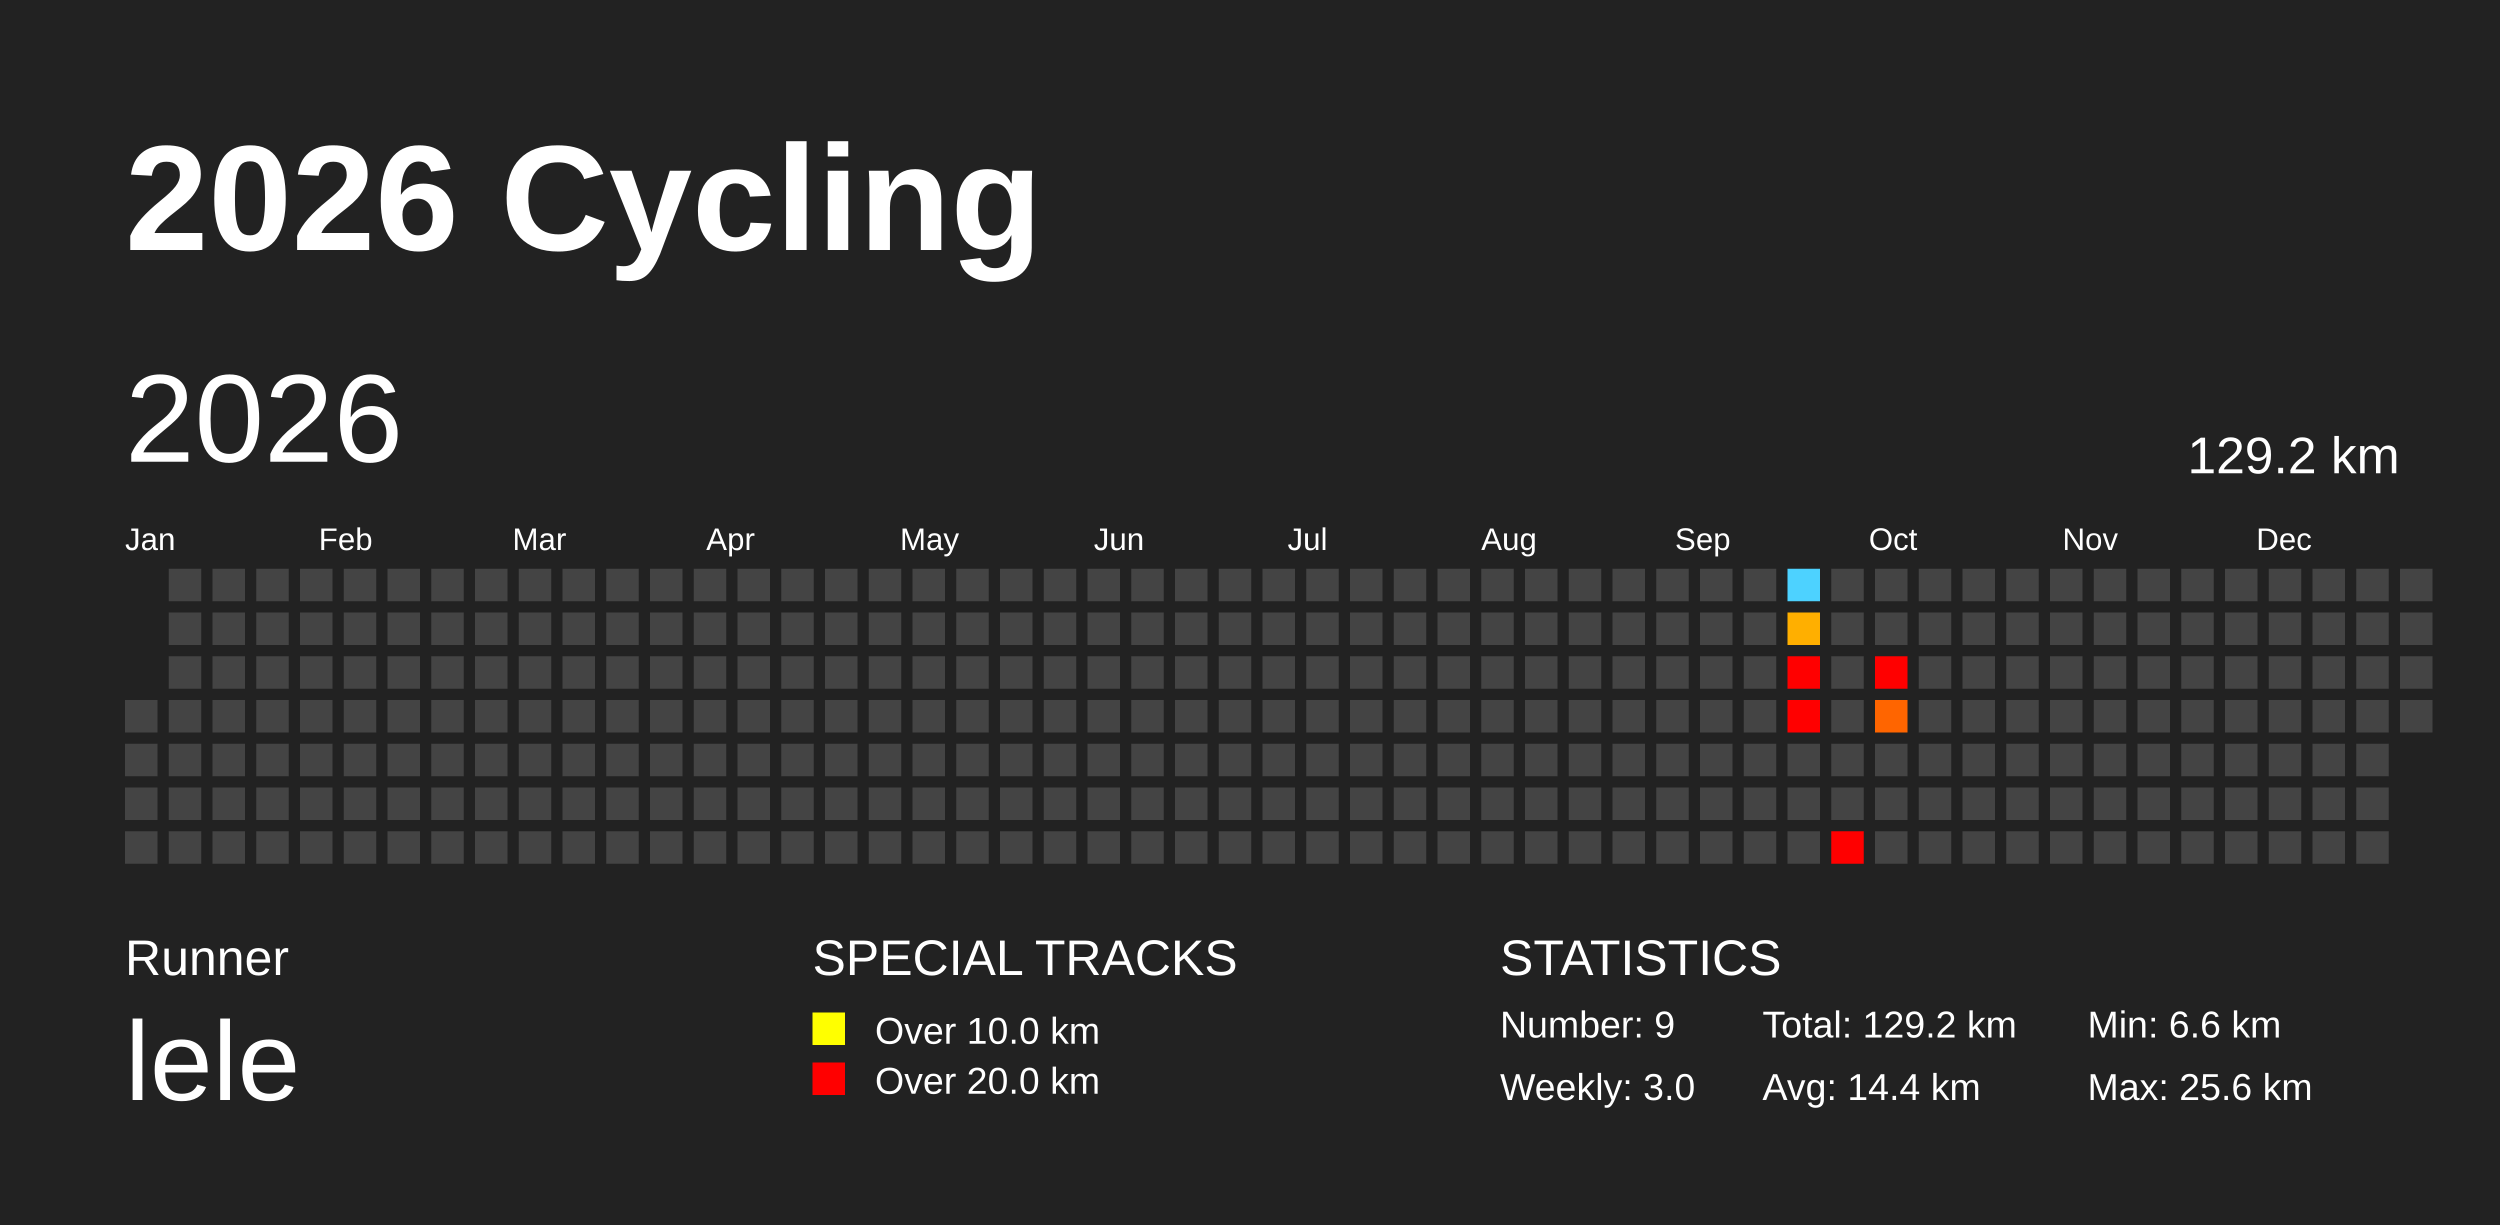
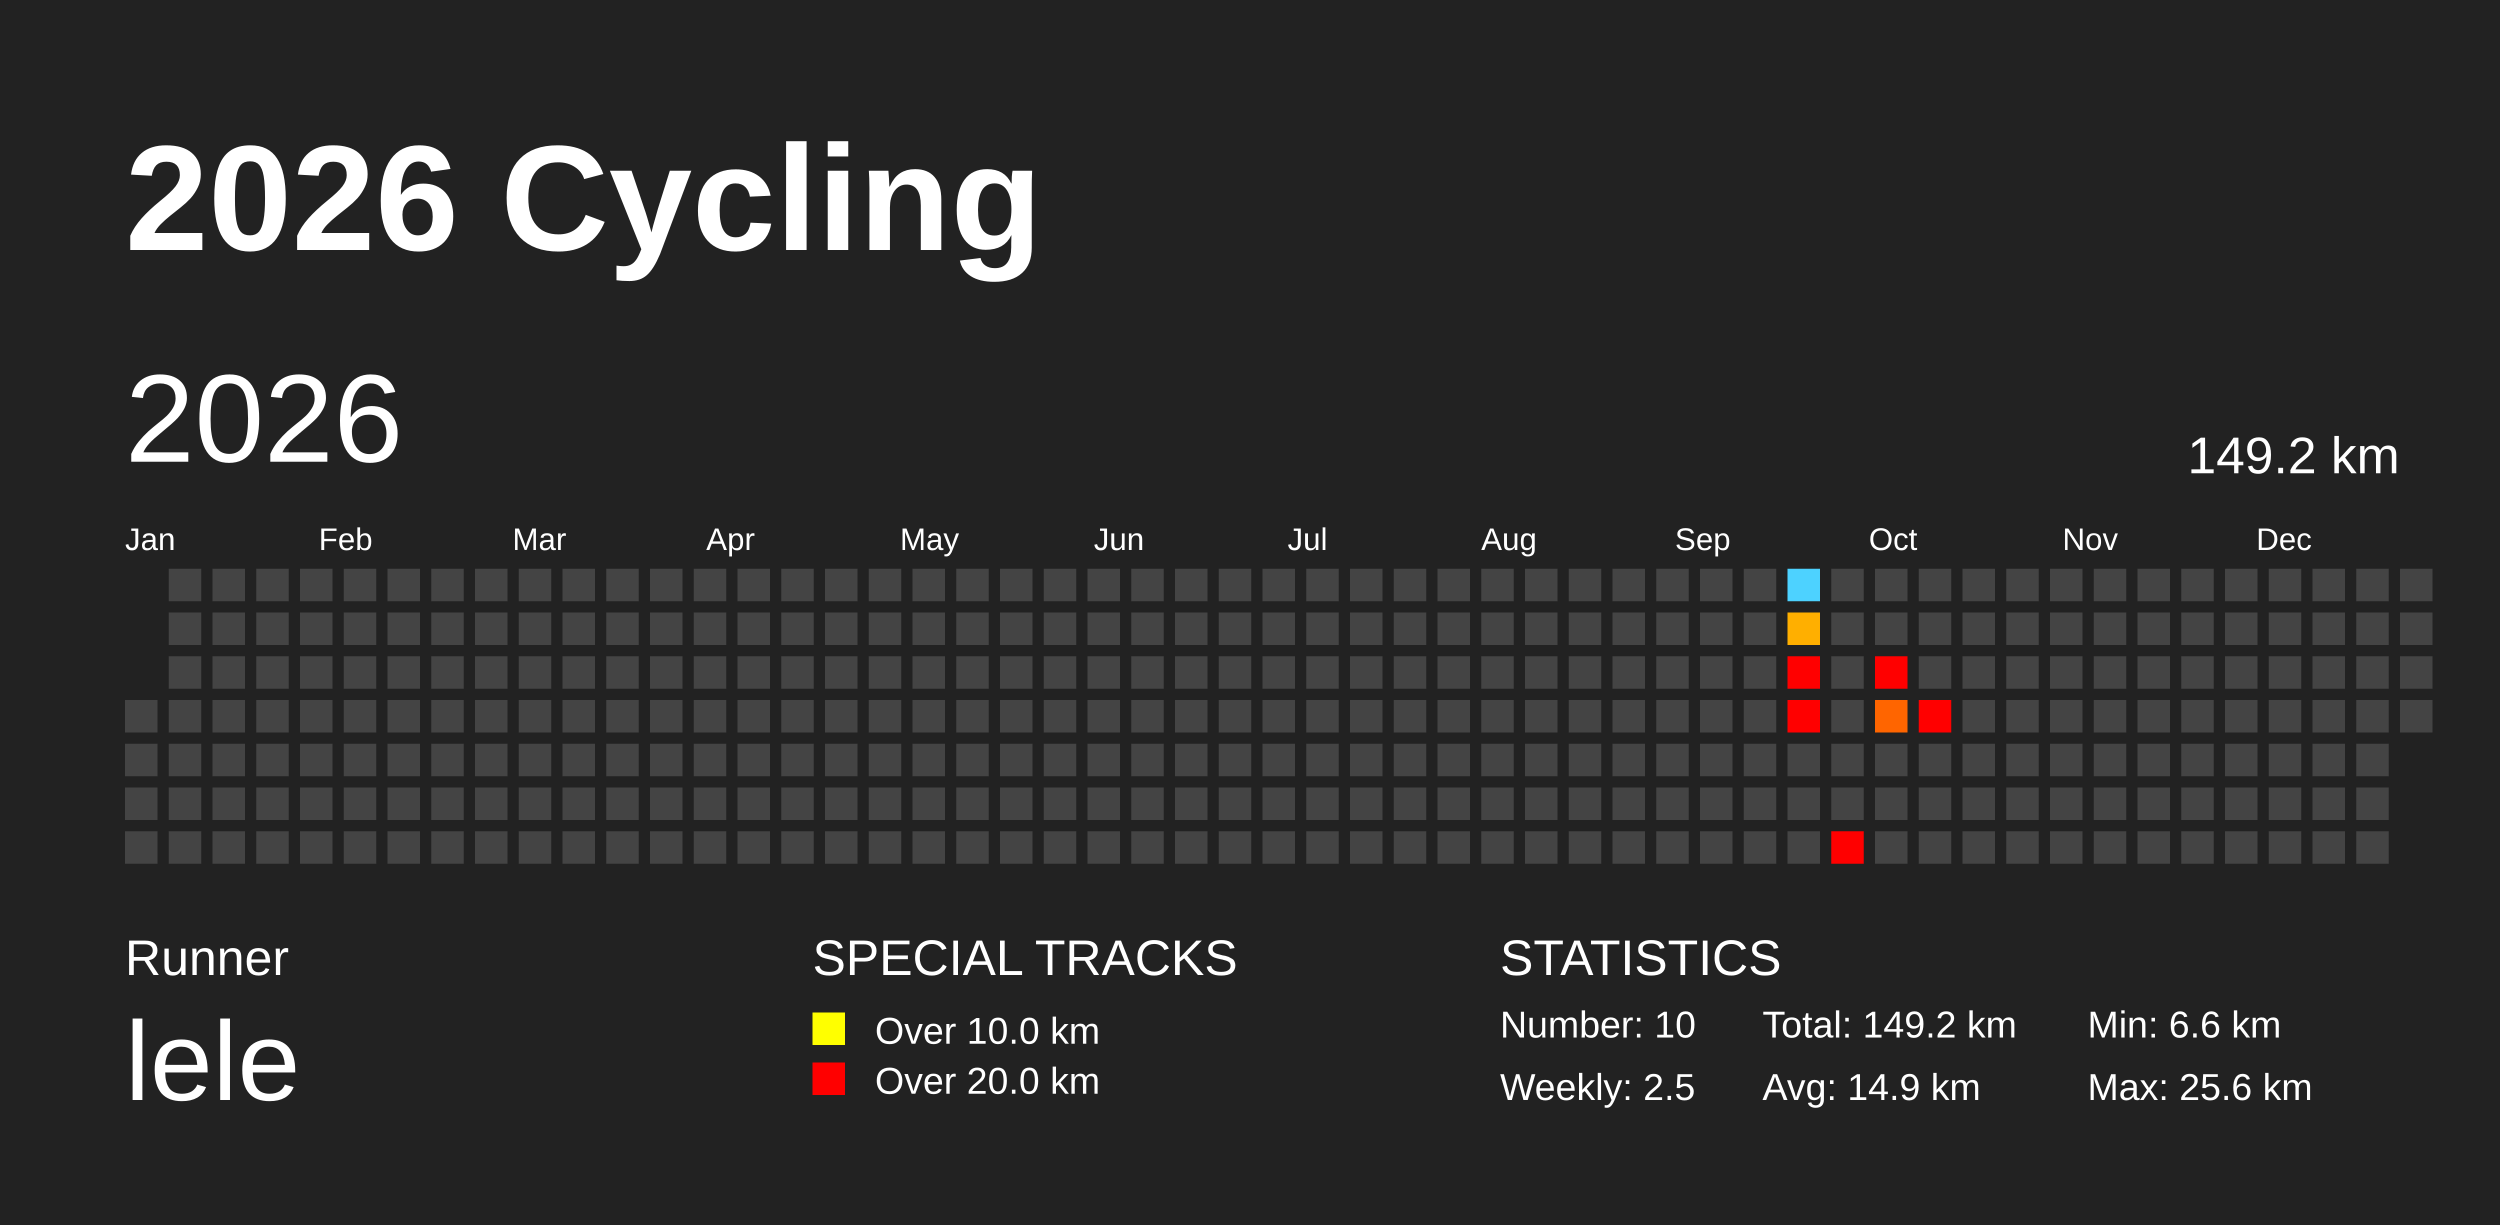
<svg xmlns="http://www.w3.org/2000/svg" baseProfile="full" height="98mm" version="1.1" viewBox="0,0,200,98" width="200mm">
  <defs>
    <pattern height="2" id="indoor-stripe" patternUnits="userSpaceOnUse" width="2">
      <line stroke="white" stroke-opacity="0.45" stroke-width="0.5" x1="0" x2="2" y1="2" y2="0" />
    </pattern>
  </defs>
  <rect fill="#222222" height="98" width="200" x="0" y="0" />
  <text fill="#FFFFFF" style="font-size:12px; font-family:Arial; font-weight:bold;" x="10" y="20">2026 Cycling</text>
  <text fill="#FFFFFF" style="font-size:4px; font-family:Arial" x="10" y="78">Runner</text>
  <text fill="#FFFFFF" style="font-size:9px; font-family:Arial" x="10" y="88">lele</text>
  <text fill="#FFFFFF" style="font-size:4px; font-family:Arial" x="65" y="78">SPECIAL TRACKS</text>
  <rect fill="yellow" height="2.6" width="2.6" x="65" y="81" />
  <text fill="#FFFFFF" style="font-size:3px; font-family:Arial" x="70" y="83.5">Over 10.0 km</text>
  <rect fill="red" height="2.6" width="2.6" x="65" y="85" />
  <text fill="#FFFFFF" style="font-size:3px; font-family:Arial" x="70" y="87.5">Over 20.0 km</text>
  <text fill="#FFFFFF" style="font-size:4px; font-family:Arial" x="120" y="78">STATISTICS</text>
-   <text fill="#FFFFFF" style="font-size:3px; font-family:Arial" x="120" y="83">Number: 9</text>
-   <text fill="#FFFFFF" style="font-size:3px; font-family:Arial" x="120" y="88">Weekly: 3.0</text>
-   <text fill="#FFFFFF" style="font-size:3px; font-family:Arial" x="141" y="83">Total: 129.2 km</text>
-   <text fill="#FFFFFF" style="font-size:3px; font-family:Arial" x="141" y="88">Avg: 14.4 km</text>
+   <text fill="#FFFFFF" style="font-size:3px; font-family:Arial" x="120" y="83">Number: 10</text>
+   <text fill="#FFFFFF" style="font-size:3px; font-family:Arial" x="120" y="88">Weekly: 2.5</text>
+   <text fill="#FFFFFF" style="font-size:3px; font-family:Arial" x="141" y="83">Total: 149.2 km</text>
+   <text fill="#FFFFFF" style="font-size:3px; font-family:Arial" x="141" y="88">Avg: 14.9 km</text>
  <text fill="#FFFFFF" style="font-size:3px; font-family:Arial" x="167" y="83">Min: 6.6 km</text>
  <text fill="#FFFFFF" style="font-size:3px; font-family:Arial" x="167" y="88">Max: 25.6 km</text>
  <text dominant-baseline="hanging" fill="#FFFFFF" style="font-size:10.0px; font-family:Arial;" x="10" y="30">2026</text>
-   <text dominant-baseline="hanging" fill="#FFFFFF" style="font-size:4.125px; font-family:Arial;" x="175" y="35">129.2 km</text>
+   <text dominant-baseline="hanging" fill="#FFFFFF" style="font-size:4.125px; font-family:Arial;" x="175" y="35">149.2 km</text>
  <text fill="#FFFFFF" style="font-size:2.5px; font-family:Arial" x="10.0" y="44">Jan</text>
  <text fill="#FFFFFF" style="font-size:2.5px; font-family:Arial" x="25.5" y="44">Feb</text>
  <text fill="#FFFFFF" style="font-size:2.5px; font-family:Arial" x="41.0" y="44">Mar</text>
  <text fill="#FFFFFF" style="font-size:2.5px; font-family:Arial" x="56.5" y="44">Apr</text>
  <text fill="#FFFFFF" style="font-size:2.5px; font-family:Arial" x="72.0" y="44">May</text>
  <text fill="#FFFFFF" style="font-size:2.5px; font-family:Arial" x="87.5" y="44">Jun</text>
  <text fill="#FFFFFF" style="font-size:2.5px; font-family:Arial" x="103.0" y="44">Jul</text>
  <text fill="#FFFFFF" style="font-size:2.5px; font-family:Arial" x="118.5" y="44">Aug</text>
  <text fill="#FFFFFF" style="font-size:2.5px; font-family:Arial" x="134.0" y="44">Sep</text>
  <text fill="#FFFFFF" style="font-size:2.5px; font-family:Arial" x="149.5" y="44">Oct</text>
  <text fill="#FFFFFF" style="font-size:2.5px; font-family:Arial" x="165.0" y="44">Nov</text>
  <text fill="#FFFFFF" style="font-size:2.5px; font-family:Arial" x="180.5" y="44">Dec</text>
  <rect fill="#444444" height="2.6" width="2.6" x="10.0" y="56.0" />
  <rect fill="#444444" height="2.6" width="2.6" x="10.0" y="59.5" />
  <rect fill="#444444" height="2.6" width="2.6" x="10.0" y="63.0" />
  <rect fill="#444444" height="2.6" width="2.6" x="10.0" y="66.5" />
  <rect fill="#444444" height="2.6" width="2.6" x="13.5" y="45.5" />
  <rect fill="#444444" height="2.6" width="2.6" x="13.5" y="49.0" />
  <rect fill="#444444" height="2.6" width="2.6" x="13.5" y="52.5" />
  <rect fill="#444444" height="2.6" width="2.6" x="13.5" y="56.0" />
  <rect fill="#444444" height="2.6" width="2.6" x="13.5" y="59.5" />
  <rect fill="#444444" height="2.6" width="2.6" x="13.5" y="63.0" />
  <rect fill="#444444" height="2.6" width="2.6" x="13.5" y="66.5" />
  <rect fill="#444444" height="2.6" width="2.6" x="17.0" y="45.5" />
  <rect fill="#444444" height="2.6" width="2.6" x="17.0" y="49.0" />
  <rect fill="#444444" height="2.6" width="2.6" x="17.0" y="52.5" />
  <rect fill="#444444" height="2.6" width="2.6" x="17.0" y="56.0" />
  <rect fill="#444444" height="2.6" width="2.6" x="17.0" y="59.5" />
  <rect fill="#444444" height="2.6" width="2.6" x="17.0" y="63.0" />
  <rect fill="#444444" height="2.6" width="2.6" x="17.0" y="66.5" />
  <rect fill="#444444" height="2.6" width="2.6" x="20.5" y="45.5" />
  <rect fill="#444444" height="2.6" width="2.6" x="20.5" y="49.0" />
  <rect fill="#444444" height="2.6" width="2.6" x="20.5" y="52.5" />
  <rect fill="#444444" height="2.6" width="2.6" x="20.5" y="56.0" />
  <rect fill="#444444" height="2.6" width="2.6" x="20.5" y="59.5" />
  <rect fill="#444444" height="2.6" width="2.6" x="20.5" y="63.0" />
  <rect fill="#444444" height="2.6" width="2.6" x="20.5" y="66.5" />
  <rect fill="#444444" height="2.6" width="2.6" x="24.0" y="45.5" />
  <rect fill="#444444" height="2.6" width="2.6" x="24.0" y="49.0" />
  <rect fill="#444444" height="2.6" width="2.6" x="24.0" y="52.5" />
  <rect fill="#444444" height="2.6" width="2.6" x="24.0" y="56.0" />
  <rect fill="#444444" height="2.6" width="2.6" x="24.0" y="59.5" />
  <rect fill="#444444" height="2.6" width="2.6" x="24.0" y="63.0" />
  <rect fill="#444444" height="2.6" width="2.6" x="24.0" y="66.5" />
  <rect fill="#444444" height="2.6" width="2.6" x="27.5" y="45.5" />
  <rect fill="#444444" height="2.6" width="2.6" x="27.5" y="49.0" />
  <rect fill="#444444" height="2.6" width="2.6" x="27.5" y="52.5" />
  <rect fill="#444444" height="2.6" width="2.6" x="27.5" y="56.0" />
  <rect fill="#444444" height="2.6" width="2.6" x="27.5" y="59.5" />
  <rect fill="#444444" height="2.6" width="2.6" x="27.5" y="63.0" />
  <rect fill="#444444" height="2.6" width="2.6" x="27.5" y="66.5" />
  <rect fill="#444444" height="2.6" width="2.6" x="31.0" y="45.5" />
  <rect fill="#444444" height="2.6" width="2.6" x="31.0" y="49.0" />
  <rect fill="#444444" height="2.6" width="2.6" x="31.0" y="52.5" />
  <rect fill="#444444" height="2.6" width="2.6" x="31.0" y="56.0" />
  <rect fill="#444444" height="2.6" width="2.6" x="31.0" y="59.5" />
  <rect fill="#444444" height="2.6" width="2.6" x="31.0" y="63.0" />
  <rect fill="#444444" height="2.6" width="2.6" x="31.0" y="66.5" />
  <rect fill="#444444" height="2.6" width="2.6" x="34.5" y="45.5" />
  <rect fill="#444444" height="2.6" width="2.6" x="34.5" y="49.0" />
  <rect fill="#444444" height="2.6" width="2.6" x="34.5" y="52.5" />
  <rect fill="#444444" height="2.6" width="2.6" x="34.5" y="56.0" />
  <rect fill="#444444" height="2.6" width="2.6" x="34.5" y="59.5" />
  <rect fill="#444444" height="2.6" width="2.6" x="34.5" y="63.0" />
  <rect fill="#444444" height="2.6" width="2.6" x="34.5" y="66.5" />
  <rect fill="#444444" height="2.6" width="2.6" x="38.0" y="45.5" />
  <rect fill="#444444" height="2.6" width="2.6" x="38.0" y="49.0" />
  <rect fill="#444444" height="2.6" width="2.6" x="38.0" y="52.5" />
  <rect fill="#444444" height="2.6" width="2.6" x="38.0" y="56.0" />
  <rect fill="#444444" height="2.6" width="2.6" x="38.0" y="59.5" />
  <rect fill="#444444" height="2.6" width="2.6" x="38.0" y="63.0" />
  <rect fill="#444444" height="2.6" width="2.6" x="38.0" y="66.5" />
  <rect fill="#444444" height="2.6" width="2.6" x="41.5" y="45.5" />
  <rect fill="#444444" height="2.6" width="2.6" x="41.5" y="49.0" />
  <rect fill="#444444" height="2.6" width="2.6" x="41.5" y="52.5" />
  <rect fill="#444444" height="2.6" width="2.6" x="41.5" y="56.0" />
  <rect fill="#444444" height="2.6" width="2.6" x="41.5" y="59.5" />
  <rect fill="#444444" height="2.6" width="2.6" x="41.5" y="63.0" />
  <rect fill="#444444" height="2.6" width="2.6" x="41.5" y="66.5" />
  <rect fill="#444444" height="2.6" width="2.6" x="45.0" y="45.5" />
  <rect fill="#444444" height="2.6" width="2.6" x="45.0" y="49.0" />
  <rect fill="#444444" height="2.6" width="2.6" x="45.0" y="52.5" />
  <rect fill="#444444" height="2.6" width="2.6" x="45.0" y="56.0" />
  <rect fill="#444444" height="2.6" width="2.6" x="45.0" y="59.5" />
  <rect fill="#444444" height="2.6" width="2.6" x="45.0" y="63.0" />
  <rect fill="#444444" height="2.6" width="2.6" x="45.0" y="66.5" />
  <rect fill="#444444" height="2.6" width="2.6" x="48.5" y="45.5" />
  <rect fill="#444444" height="2.6" width="2.6" x="48.5" y="49.0" />
  <rect fill="#444444" height="2.6" width="2.6" x="48.5" y="52.5" />
  <rect fill="#444444" height="2.6" width="2.6" x="48.5" y="56.0" />
  <rect fill="#444444" height="2.6" width="2.6" x="48.5" y="59.5" />
  <rect fill="#444444" height="2.6" width="2.6" x="48.5" y="63.0" />
  <rect fill="#444444" height="2.6" width="2.6" x="48.5" y="66.5" />
  <rect fill="#444444" height="2.6" width="2.6" x="52.0" y="45.5" />
  <rect fill="#444444" height="2.6" width="2.6" x="52.0" y="49.0" />
  <rect fill="#444444" height="2.6" width="2.6" x="52.0" y="52.5" />
  <rect fill="#444444" height="2.6" width="2.6" x="52.0" y="56.0" />
  <rect fill="#444444" height="2.6" width="2.6" x="52.0" y="59.5" />
  <rect fill="#444444" height="2.6" width="2.6" x="52.0" y="63.0" />
  <rect fill="#444444" height="2.6" width="2.6" x="52.0" y="66.5" />
  <rect fill="#444444" height="2.6" width="2.6" x="55.5" y="45.5" />
  <rect fill="#444444" height="2.6" width="2.6" x="55.5" y="49.0" />
  <rect fill="#444444" height="2.6" width="2.6" x="55.5" y="52.5" />
  <rect fill="#444444" height="2.6" width="2.6" x="55.5" y="56.0" />
  <rect fill="#444444" height="2.6" width="2.6" x="55.5" y="59.5" />
  <rect fill="#444444" height="2.6" width="2.6" x="55.5" y="63.0" />
  <rect fill="#444444" height="2.6" width="2.6" x="55.5" y="66.5" />
  <rect fill="#444444" height="2.6" width="2.6" x="59.0" y="45.5" />
  <rect fill="#444444" height="2.6" width="2.6" x="59.0" y="49.0" />
  <rect fill="#444444" height="2.6" width="2.6" x="59.0" y="52.5" />
  <rect fill="#444444" height="2.6" width="2.6" x="59.0" y="56.0" />
  <rect fill="#444444" height="2.6" width="2.6" x="59.0" y="59.5" />
  <rect fill="#444444" height="2.6" width="2.6" x="59.0" y="63.0" />
  <rect fill="#444444" height="2.6" width="2.6" x="59.0" y="66.5" />
  <rect fill="#444444" height="2.6" width="2.6" x="62.5" y="45.5" />
  <rect fill="#444444" height="2.6" width="2.6" x="62.5" y="49.0" />
  <rect fill="#444444" height="2.6" width="2.6" x="62.5" y="52.5" />
  <rect fill="#444444" height="2.6" width="2.6" x="62.5" y="56.0" />
  <rect fill="#444444" height="2.6" width="2.6" x="62.5" y="59.5" />
  <rect fill="#444444" height="2.6" width="2.6" x="62.5" y="63.0" />
  <rect fill="#444444" height="2.6" width="2.6" x="62.5" y="66.5" />
  <rect fill="#444444" height="2.6" width="2.6" x="66.0" y="45.5" />
  <rect fill="#444444" height="2.6" width="2.6" x="66.0" y="49.0" />
  <rect fill="#444444" height="2.6" width="2.6" x="66.0" y="52.5" />
  <rect fill="#444444" height="2.6" width="2.6" x="66.0" y="56.0" />
  <rect fill="#444444" height="2.6" width="2.6" x="66.0" y="59.5" />
  <rect fill="#444444" height="2.6" width="2.6" x="66.0" y="63.0" />
  <rect fill="#444444" height="2.6" width="2.6" x="66.0" y="66.5" />
  <rect fill="#444444" height="2.6" width="2.6" x="69.5" y="45.5" />
  <rect fill="#444444" height="2.6" width="2.6" x="69.5" y="49.0" />
  <rect fill="#444444" height="2.6" width="2.6" x="69.5" y="52.5" />
  <rect fill="#444444" height="2.6" width="2.6" x="69.5" y="56.0" />
  <rect fill="#444444" height="2.6" width="2.6" x="69.5" y="59.5" />
  <rect fill="#444444" height="2.6" width="2.6" x="69.5" y="63.0" />
  <rect fill="#444444" height="2.6" width="2.6" x="69.5" y="66.5" />
  <rect fill="#444444" height="2.6" width="2.6" x="73.0" y="45.5" />
  <rect fill="#444444" height="2.6" width="2.6" x="73.0" y="49.0" />
  <rect fill="#444444" height="2.6" width="2.6" x="73.0" y="52.5" />
  <rect fill="#444444" height="2.6" width="2.6" x="73.0" y="56.0" />
  <rect fill="#444444" height="2.6" width="2.6" x="73.0" y="59.5" />
  <rect fill="#444444" height="2.6" width="2.6" x="73.0" y="63.0" />
  <rect fill="#444444" height="2.6" width="2.6" x="73.0" y="66.5" />
  <rect fill="#444444" height="2.6" width="2.6" x="76.5" y="45.5" />
  <rect fill="#444444" height="2.6" width="2.6" x="76.5" y="49.0" />
  <rect fill="#444444" height="2.6" width="2.6" x="76.5" y="52.5" />
  <rect fill="#444444" height="2.6" width="2.6" x="76.5" y="56.0" />
  <rect fill="#444444" height="2.6" width="2.6" x="76.5" y="59.5" />
  <rect fill="#444444" height="2.6" width="2.6" x="76.5" y="63.0" />
  <rect fill="#444444" height="2.6" width="2.6" x="76.5" y="66.5" />
  <rect fill="#444444" height="2.6" width="2.6" x="80.0" y="45.5" />
  <rect fill="#444444" height="2.6" width="2.6" x="80.0" y="49.0" />
  <rect fill="#444444" height="2.6" width="2.6" x="80.0" y="52.5" />
  <rect fill="#444444" height="2.6" width="2.6" x="80.0" y="56.0" />
  <rect fill="#444444" height="2.6" width="2.6" x="80.0" y="59.5" />
  <rect fill="#444444" height="2.6" width="2.6" x="80.0" y="63.0" />
  <rect fill="#444444" height="2.6" width="2.6" x="80.0" y="66.5" />
  <rect fill="#444444" height="2.6" width="2.6" x="83.5" y="45.5" />
  <rect fill="#444444" height="2.6" width="2.6" x="83.5" y="49.0" />
  <rect fill="#444444" height="2.6" width="2.6" x="83.5" y="52.5" />
  <rect fill="#444444" height="2.6" width="2.6" x="83.5" y="56.0" />
  <rect fill="#444444" height="2.6" width="2.6" x="83.5" y="59.5" />
  <rect fill="#444444" height="2.6" width="2.6" x="83.5" y="63.0" />
  <rect fill="#444444" height="2.6" width="2.6" x="83.5" y="66.5" />
  <rect fill="#444444" height="2.6" width="2.6" x="87.0" y="45.5" />
  <rect fill="#444444" height="2.6" width="2.6" x="87.0" y="49.0" />
  <rect fill="#444444" height="2.6" width="2.6" x="87.0" y="52.5" />
  <rect fill="#444444" height="2.6" width="2.6" x="87.0" y="56.0" />
  <rect fill="#444444" height="2.6" width="2.6" x="87.0" y="59.5" />
  <rect fill="#444444" height="2.6" width="2.6" x="87.0" y="63.0" />
  <rect fill="#444444" height="2.6" width="2.6" x="87.0" y="66.5" />
  <rect fill="#444444" height="2.6" width="2.6" x="90.5" y="45.5" />
  <rect fill="#444444" height="2.6" width="2.6" x="90.5" y="49.0" />
  <rect fill="#444444" height="2.6" width="2.6" x="90.5" y="52.5" />
  <rect fill="#444444" height="2.6" width="2.6" x="90.5" y="56.0" />
  <rect fill="#444444" height="2.6" width="2.6" x="90.5" y="59.5" />
  <rect fill="#444444" height="2.6" width="2.6" x="90.5" y="63.0" />
  <rect fill="#444444" height="2.6" width="2.6" x="90.5" y="66.5" />
  <rect fill="#444444" height="2.6" width="2.6" x="94.0" y="45.5" />
  <rect fill="#444444" height="2.6" width="2.6" x="94.0" y="49.0" />
  <rect fill="#444444" height="2.6" width="2.6" x="94.0" y="52.5" />
  <rect fill="#444444" height="2.6" width="2.6" x="94.0" y="56.0" />
  <rect fill="#444444" height="2.6" width="2.6" x="94.0" y="59.5" />
  <rect fill="#444444" height="2.6" width="2.6" x="94.0" y="63.0" />
  <rect fill="#444444" height="2.6" width="2.6" x="94.0" y="66.5" />
  <rect fill="#444444" height="2.6" width="2.6" x="97.5" y="45.5" />
  <rect fill="#444444" height="2.6" width="2.6" x="97.5" y="49.0" />
  <rect fill="#444444" height="2.6" width="2.6" x="97.5" y="52.5" />
  <rect fill="#444444" height="2.6" width="2.6" x="97.5" y="56.0" />
  <rect fill="#444444" height="2.6" width="2.6" x="97.5" y="59.5" />
  <rect fill="#444444" height="2.6" width="2.6" x="97.5" y="63.0" />
  <rect fill="#444444" height="2.6" width="2.6" x="97.5" y="66.5" />
  <rect fill="#444444" height="2.6" width="2.6" x="101.0" y="45.5" />
  <rect fill="#444444" height="2.6" width="2.6" x="101.0" y="49.0" />
  <rect fill="#444444" height="2.6" width="2.6" x="101.0" y="52.5" />
  <rect fill="#444444" height="2.6" width="2.6" x="101.0" y="56.0" />
  <rect fill="#444444" height="2.6" width="2.6" x="101.0" y="59.5" />
  <rect fill="#444444" height="2.6" width="2.6" x="101.0" y="63.0" />
  <rect fill="#444444" height="2.6" width="2.6" x="101.0" y="66.5" />
  <rect fill="#444444" height="2.6" width="2.6" x="104.5" y="45.5" />
  <rect fill="#444444" height="2.6" width="2.6" x="104.5" y="49.0" />
  <rect fill="#444444" height="2.6" width="2.6" x="104.5" y="52.5" />
  <rect fill="#444444" height="2.6" width="2.6" x="104.5" y="56.0" />
  <rect fill="#444444" height="2.6" width="2.6" x="104.5" y="59.5" />
  <rect fill="#444444" height="2.6" width="2.6" x="104.5" y="63.0" />
  <rect fill="#444444" height="2.6" width="2.6" x="104.5" y="66.5" />
  <rect fill="#444444" height="2.6" width="2.6" x="108.0" y="45.5" />
  <rect fill="#444444" height="2.6" width="2.6" x="108.0" y="49.0" />
  <rect fill="#444444" height="2.6" width="2.6" x="108.0" y="52.5" />
  <rect fill="#444444" height="2.6" width="2.6" x="108.0" y="56.0" />
  <rect fill="#444444" height="2.6" width="2.6" x="108.0" y="59.5" />
  <rect fill="#444444" height="2.6" width="2.6" x="108.0" y="63.0" />
  <rect fill="#444444" height="2.6" width="2.6" x="108.0" y="66.5" />
  <rect fill="#444444" height="2.6" width="2.6" x="111.5" y="45.5" />
  <rect fill="#444444" height="2.6" width="2.6" x="111.5" y="49.0" />
  <rect fill="#444444" height="2.6" width="2.6" x="111.5" y="52.5" />
  <rect fill="#444444" height="2.6" width="2.6" x="111.5" y="56.0" />
  <rect fill="#444444" height="2.6" width="2.6" x="111.5" y="59.5" />
  <rect fill="#444444" height="2.6" width="2.6" x="111.5" y="63.0" />
  <rect fill="#444444" height="2.6" width="2.6" x="111.5" y="66.5" />
  <rect fill="#444444" height="2.6" width="2.6" x="115.0" y="45.5" />
  <rect fill="#444444" height="2.6" width="2.6" x="115.0" y="49.0" />
  <rect fill="#444444" height="2.6" width="2.6" x="115.0" y="52.5" />
  <rect fill="#444444" height="2.6" width="2.6" x="115.0" y="56.0" />
  <rect fill="#444444" height="2.6" width="2.6" x="115.0" y="59.5" />
  <rect fill="#444444" height="2.6" width="2.6" x="115.0" y="63.0" />
  <rect fill="#444444" height="2.6" width="2.6" x="115.0" y="66.5" />
  <rect fill="#444444" height="2.6" width="2.6" x="118.5" y="45.5" />
  <rect fill="#444444" height="2.6" width="2.6" x="118.5" y="49.0" />
  <rect fill="#444444" height="2.6" width="2.6" x="118.5" y="52.5" />
  <rect fill="#444444" height="2.6" width="2.6" x="118.5" y="56.0" />
  <rect fill="#444444" height="2.6" width="2.6" x="118.5" y="59.5" />
  <rect fill="#444444" height="2.6" width="2.6" x="118.5" y="63.0" />
  <rect fill="#444444" height="2.6" width="2.6" x="118.5" y="66.5" />
  <rect fill="#444444" height="2.6" width="2.6" x="122.0" y="45.5" />
  <rect fill="#444444" height="2.6" width="2.6" x="122.0" y="49.0" />
  <rect fill="#444444" height="2.6" width="2.6" x="122.0" y="52.5" />
  <rect fill="#444444" height="2.6" width="2.6" x="122.0" y="56.0" />
  <rect fill="#444444" height="2.6" width="2.6" x="122.0" y="59.5" />
  <rect fill="#444444" height="2.6" width="2.6" x="122.0" y="63.0" />
  <rect fill="#444444" height="2.6" width="2.6" x="122.0" y="66.5" />
  <rect fill="#444444" height="2.6" width="2.6" x="125.5" y="45.5" />
  <rect fill="#444444" height="2.6" width="2.6" x="125.5" y="49.0" />
  <rect fill="#444444" height="2.6" width="2.6" x="125.5" y="52.5" />
  <rect fill="#444444" height="2.6" width="2.6" x="125.5" y="56.0" />
  <rect fill="#444444" height="2.6" width="2.6" x="125.5" y="59.5" />
  <rect fill="#444444" height="2.6" width="2.6" x="125.5" y="63.0" />
  <rect fill="#444444" height="2.6" width="2.6" x="125.5" y="66.5" />
  <rect fill="#444444" height="2.6" width="2.6" x="129.0" y="45.5" />
  <rect fill="#444444" height="2.6" width="2.6" x="129.0" y="49.0" />
  <rect fill="#444444" height="2.6" width="2.6" x="129.0" y="52.5" />
  <rect fill="#444444" height="2.6" width="2.6" x="129.0" y="56.0" />
  <rect fill="#444444" height="2.6" width="2.6" x="129.0" y="59.5" />
  <rect fill="#444444" height="2.6" width="2.6" x="129.0" y="63.0" />
  <rect fill="#444444" height="2.6" width="2.6" x="129.0" y="66.5" />
  <rect fill="#444444" height="2.6" width="2.6" x="132.5" y="45.5" />
  <rect fill="#444444" height="2.6" width="2.6" x="132.5" y="49.0" />
  <rect fill="#444444" height="2.6" width="2.6" x="132.5" y="52.5" />
  <rect fill="#444444" height="2.6" width="2.6" x="132.5" y="56.0" />
  <rect fill="#444444" height="2.6" width="2.6" x="132.5" y="59.5" />
  <rect fill="#444444" height="2.6" width="2.6" x="132.5" y="63.0" />
  <rect fill="#444444" height="2.6" width="2.6" x="132.5" y="66.5" />
  <rect fill="#444444" height="2.6" width="2.6" x="136.0" y="45.5" />
  <rect fill="#444444" height="2.6" width="2.6" x="136.0" y="49.0" />
  <rect fill="#444444" height="2.6" width="2.6" x="136.0" y="52.5" />
  <rect fill="#444444" height="2.6" width="2.6" x="136.0" y="56.0" />
  <rect fill="#444444" height="2.6" width="2.6" x="136.0" y="59.5" />
  <rect fill="#444444" height="2.6" width="2.6" x="136.0" y="63.0" />
  <rect fill="#444444" height="2.6" width="2.6" x="136.0" y="66.5" />
  <rect fill="#444444" height="2.6" width="2.6" x="139.5" y="45.5" />
  <rect fill="#444444" height="2.6" width="2.6" x="139.5" y="49.0" />
  <rect fill="#444444" height="2.6" width="2.6" x="139.5" y="52.5" />
  <rect fill="#444444" height="2.6" width="2.6" x="139.5" y="56.0" />
  <rect fill="#444444" height="2.6" width="2.6" x="139.5" y="59.5" />
  <rect fill="#444444" height="2.6" width="2.6" x="139.5" y="63.0" />
  <rect fill="#444444" height="2.6" width="2.6" x="139.5" y="66.5" />
  <rect fill="#4dd2ff" height="2.6" width="2.6" x="143.0" y="45.5" />
  <rect fill="#ffaf00" height="2.6" width="2.6" x="143.0" y="49.0" />
  <rect fill="red" height="2.6" width="2.6" x="143.0" y="52.5" />
  <rect fill="red" height="2.6" width="2.6" x="143.0" y="56.0" />
  <rect fill="#444444" height="2.6" width="2.6" x="143.0" y="59.5" />
  <rect fill="#444444" height="2.6" width="2.6" x="143.0" y="63.0" />
  <rect fill="#444444" height="2.6" width="2.6" x="143.0" y="66.5" />
  <rect fill="#444444" height="2.6" width="2.6" x="146.5" y="45.5" />
  <rect fill="#444444" height="2.6" width="2.6" x="146.5" y="49.0" />
  <rect fill="#444444" height="2.6" width="2.6" x="146.5" y="52.5" />
  <rect fill="#444444" height="2.6" width="2.6" x="146.5" y="56.0" />
  <rect fill="#444444" height="2.6" width="2.6" x="146.5" y="59.5" />
  <rect fill="#444444" height="2.6" width="2.6" x="146.5" y="63.0" />
  <rect fill="red" height="2.6" width="2.6" x="146.5" y="66.5" />
  <rect fill="#444444" height="2.6" width="2.6" x="150.0" y="45.5" />
  <rect fill="#444444" height="2.6" width="2.6" x="150.0" y="49.0" />
  <rect fill="red" height="2.6" width="2.6" x="150.0" y="52.5" />
  <rect fill="#ff6500" height="2.6" width="2.6" x="150.0" y="56.0" />
  <rect fill="#444444" height="2.6" width="2.6" x="150.0" y="59.5" />
  <rect fill="#444444" height="2.6" width="2.6" x="150.0" y="63.0" />
  <rect fill="#444444" height="2.6" width="2.6" x="150.0" y="66.5" />
  <rect fill="#444444" height="2.6" width="2.6" x="153.5" y="45.5" />
  <rect fill="#444444" height="2.6" width="2.6" x="153.5" y="49.0" />
  <rect fill="#444444" height="2.6" width="2.6" x="153.5" y="52.5" />
-   <rect fill="#444444" height="2.6" width="2.6" x="153.5" y="56.0" />
+   <rect fill="red" height="2.6" width="2.6" x="153.5" y="56.0" />
  <rect fill="#444444" height="2.6" width="2.6" x="153.5" y="59.5" />
  <rect fill="#444444" height="2.6" width="2.6" x="153.5" y="63.0" />
  <rect fill="#444444" height="2.6" width="2.6" x="153.5" y="66.5" />
  <rect fill="#444444" height="2.6" width="2.6" x="157.0" y="45.5" />
  <rect fill="#444444" height="2.6" width="2.6" x="157.0" y="49.0" />
  <rect fill="#444444" height="2.6" width="2.6" x="157.0" y="52.5" />
  <rect fill="#444444" height="2.6" width="2.6" x="157.0" y="56.0" />
  <rect fill="#444444" height="2.6" width="2.6" x="157.0" y="59.5" />
  <rect fill="#444444" height="2.6" width="2.6" x="157.0" y="63.0" />
  <rect fill="#444444" height="2.6" width="2.6" x="157.0" y="66.5" />
  <rect fill="#444444" height="2.6" width="2.6" x="160.5" y="45.5" />
  <rect fill="#444444" height="2.6" width="2.6" x="160.5" y="49.0" />
  <rect fill="#444444" height="2.6" width="2.6" x="160.5" y="52.5" />
  <rect fill="#444444" height="2.6" width="2.6" x="160.5" y="56.0" />
  <rect fill="#444444" height="2.6" width="2.6" x="160.5" y="59.5" />
  <rect fill="#444444" height="2.6" width="2.6" x="160.5" y="63.0" />
  <rect fill="#444444" height="2.6" width="2.6" x="160.5" y="66.5" />
  <rect fill="#444444" height="2.6" width="2.6" x="164.0" y="45.5" />
  <rect fill="#444444" height="2.6" width="2.6" x="164.0" y="49.0" />
  <rect fill="#444444" height="2.6" width="2.6" x="164.0" y="52.5" />
  <rect fill="#444444" height="2.6" width="2.6" x="164.0" y="56.0" />
  <rect fill="#444444" height="2.6" width="2.6" x="164.0" y="59.5" />
  <rect fill="#444444" height="2.6" width="2.6" x="164.0" y="63.0" />
  <rect fill="#444444" height="2.6" width="2.6" x="164.0" y="66.5" />
  <rect fill="#444444" height="2.6" width="2.6" x="167.5" y="45.5" />
  <rect fill="#444444" height="2.6" width="2.6" x="167.5" y="49.0" />
  <rect fill="#444444" height="2.6" width="2.6" x="167.5" y="52.5" />
  <rect fill="#444444" height="2.6" width="2.6" x="167.5" y="56.0" />
  <rect fill="#444444" height="2.6" width="2.6" x="167.5" y="59.5" />
  <rect fill="#444444" height="2.6" width="2.6" x="167.5" y="63.0" />
  <rect fill="#444444" height="2.6" width="2.6" x="167.5" y="66.5" />
  <rect fill="#444444" height="2.6" width="2.6" x="171.0" y="45.5" />
  <rect fill="#444444" height="2.6" width="2.6" x="171.0" y="49.0" />
  <rect fill="#444444" height="2.6" width="2.6" x="171.0" y="52.5" />
  <rect fill="#444444" height="2.6" width="2.6" x="171.0" y="56.0" />
  <rect fill="#444444" height="2.6" width="2.6" x="171.0" y="59.5" />
  <rect fill="#444444" height="2.6" width="2.6" x="171.0" y="63.0" />
  <rect fill="#444444" height="2.6" width="2.6" x="171.0" y="66.5" />
  <rect fill="#444444" height="2.6" width="2.6" x="174.5" y="45.5" />
  <rect fill="#444444" height="2.6" width="2.6" x="174.5" y="49.0" />
  <rect fill="#444444" height="2.6" width="2.6" x="174.5" y="52.5" />
  <rect fill="#444444" height="2.6" width="2.6" x="174.5" y="56.0" />
  <rect fill="#444444" height="2.6" width="2.6" x="174.5" y="59.5" />
  <rect fill="#444444" height="2.6" width="2.6" x="174.5" y="63.0" />
  <rect fill="#444444" height="2.6" width="2.6" x="174.5" y="66.5" />
  <rect fill="#444444" height="2.6" width="2.6" x="178.0" y="45.5" />
  <rect fill="#444444" height="2.6" width="2.6" x="178.0" y="49.0" />
  <rect fill="#444444" height="2.6" width="2.6" x="178.0" y="52.5" />
  <rect fill="#444444" height="2.6" width="2.6" x="178.0" y="56.0" />
  <rect fill="#444444" height="2.6" width="2.6" x="178.0" y="59.5" />
  <rect fill="#444444" height="2.6" width="2.6" x="178.0" y="63.0" />
  <rect fill="#444444" height="2.6" width="2.6" x="178.0" y="66.5" />
  <rect fill="#444444" height="2.6" width="2.6" x="181.5" y="45.5" />
  <rect fill="#444444" height="2.6" width="2.6" x="181.5" y="49.0" />
  <rect fill="#444444" height="2.6" width="2.6" x="181.5" y="52.5" />
  <rect fill="#444444" height="2.6" width="2.6" x="181.5" y="56.0" />
  <rect fill="#444444" height="2.6" width="2.6" x="181.5" y="59.5" />
  <rect fill="#444444" height="2.6" width="2.6" x="181.5" y="63.0" />
  <rect fill="#444444" height="2.6" width="2.6" x="181.5" y="66.5" />
  <rect fill="#444444" height="2.6" width="2.6" x="185.0" y="45.5" />
  <rect fill="#444444" height="2.6" width="2.6" x="185.0" y="49.0" />
  <rect fill="#444444" height="2.6" width="2.6" x="185.0" y="52.5" />
  <rect fill="#444444" height="2.6" width="2.6" x="185.0" y="56.0" />
  <rect fill="#444444" height="2.6" width="2.6" x="185.0" y="59.5" />
  <rect fill="#444444" height="2.6" width="2.6" x="185.0" y="63.0" />
  <rect fill="#444444" height="2.6" width="2.6" x="185.0" y="66.5" />
  <rect fill="#444444" height="2.6" width="2.6" x="188.5" y="45.5" />
  <rect fill="#444444" height="2.6" width="2.6" x="188.5" y="49.0" />
  <rect fill="#444444" height="2.6" width="2.6" x="188.5" y="52.5" />
  <rect fill="#444444" height="2.6" width="2.6" x="188.5" y="56.0" />
  <rect fill="#444444" height="2.6" width="2.6" x="188.5" y="59.5" />
  <rect fill="#444444" height="2.6" width="2.6" x="188.5" y="63.0" />
  <rect fill="#444444" height="2.6" width="2.6" x="188.5" y="66.5" />
  <rect fill="#444444" height="2.6" width="2.6" x="192.0" y="45.5" />
  <rect fill="#444444" height="2.6" width="2.6" x="192.0" y="49.0" />
  <rect fill="#444444" height="2.6" width="2.6" x="192.0" y="52.5" />
  <rect fill="#444444" height="2.6" width="2.6" x="192.0" y="56.0" />
</svg>
